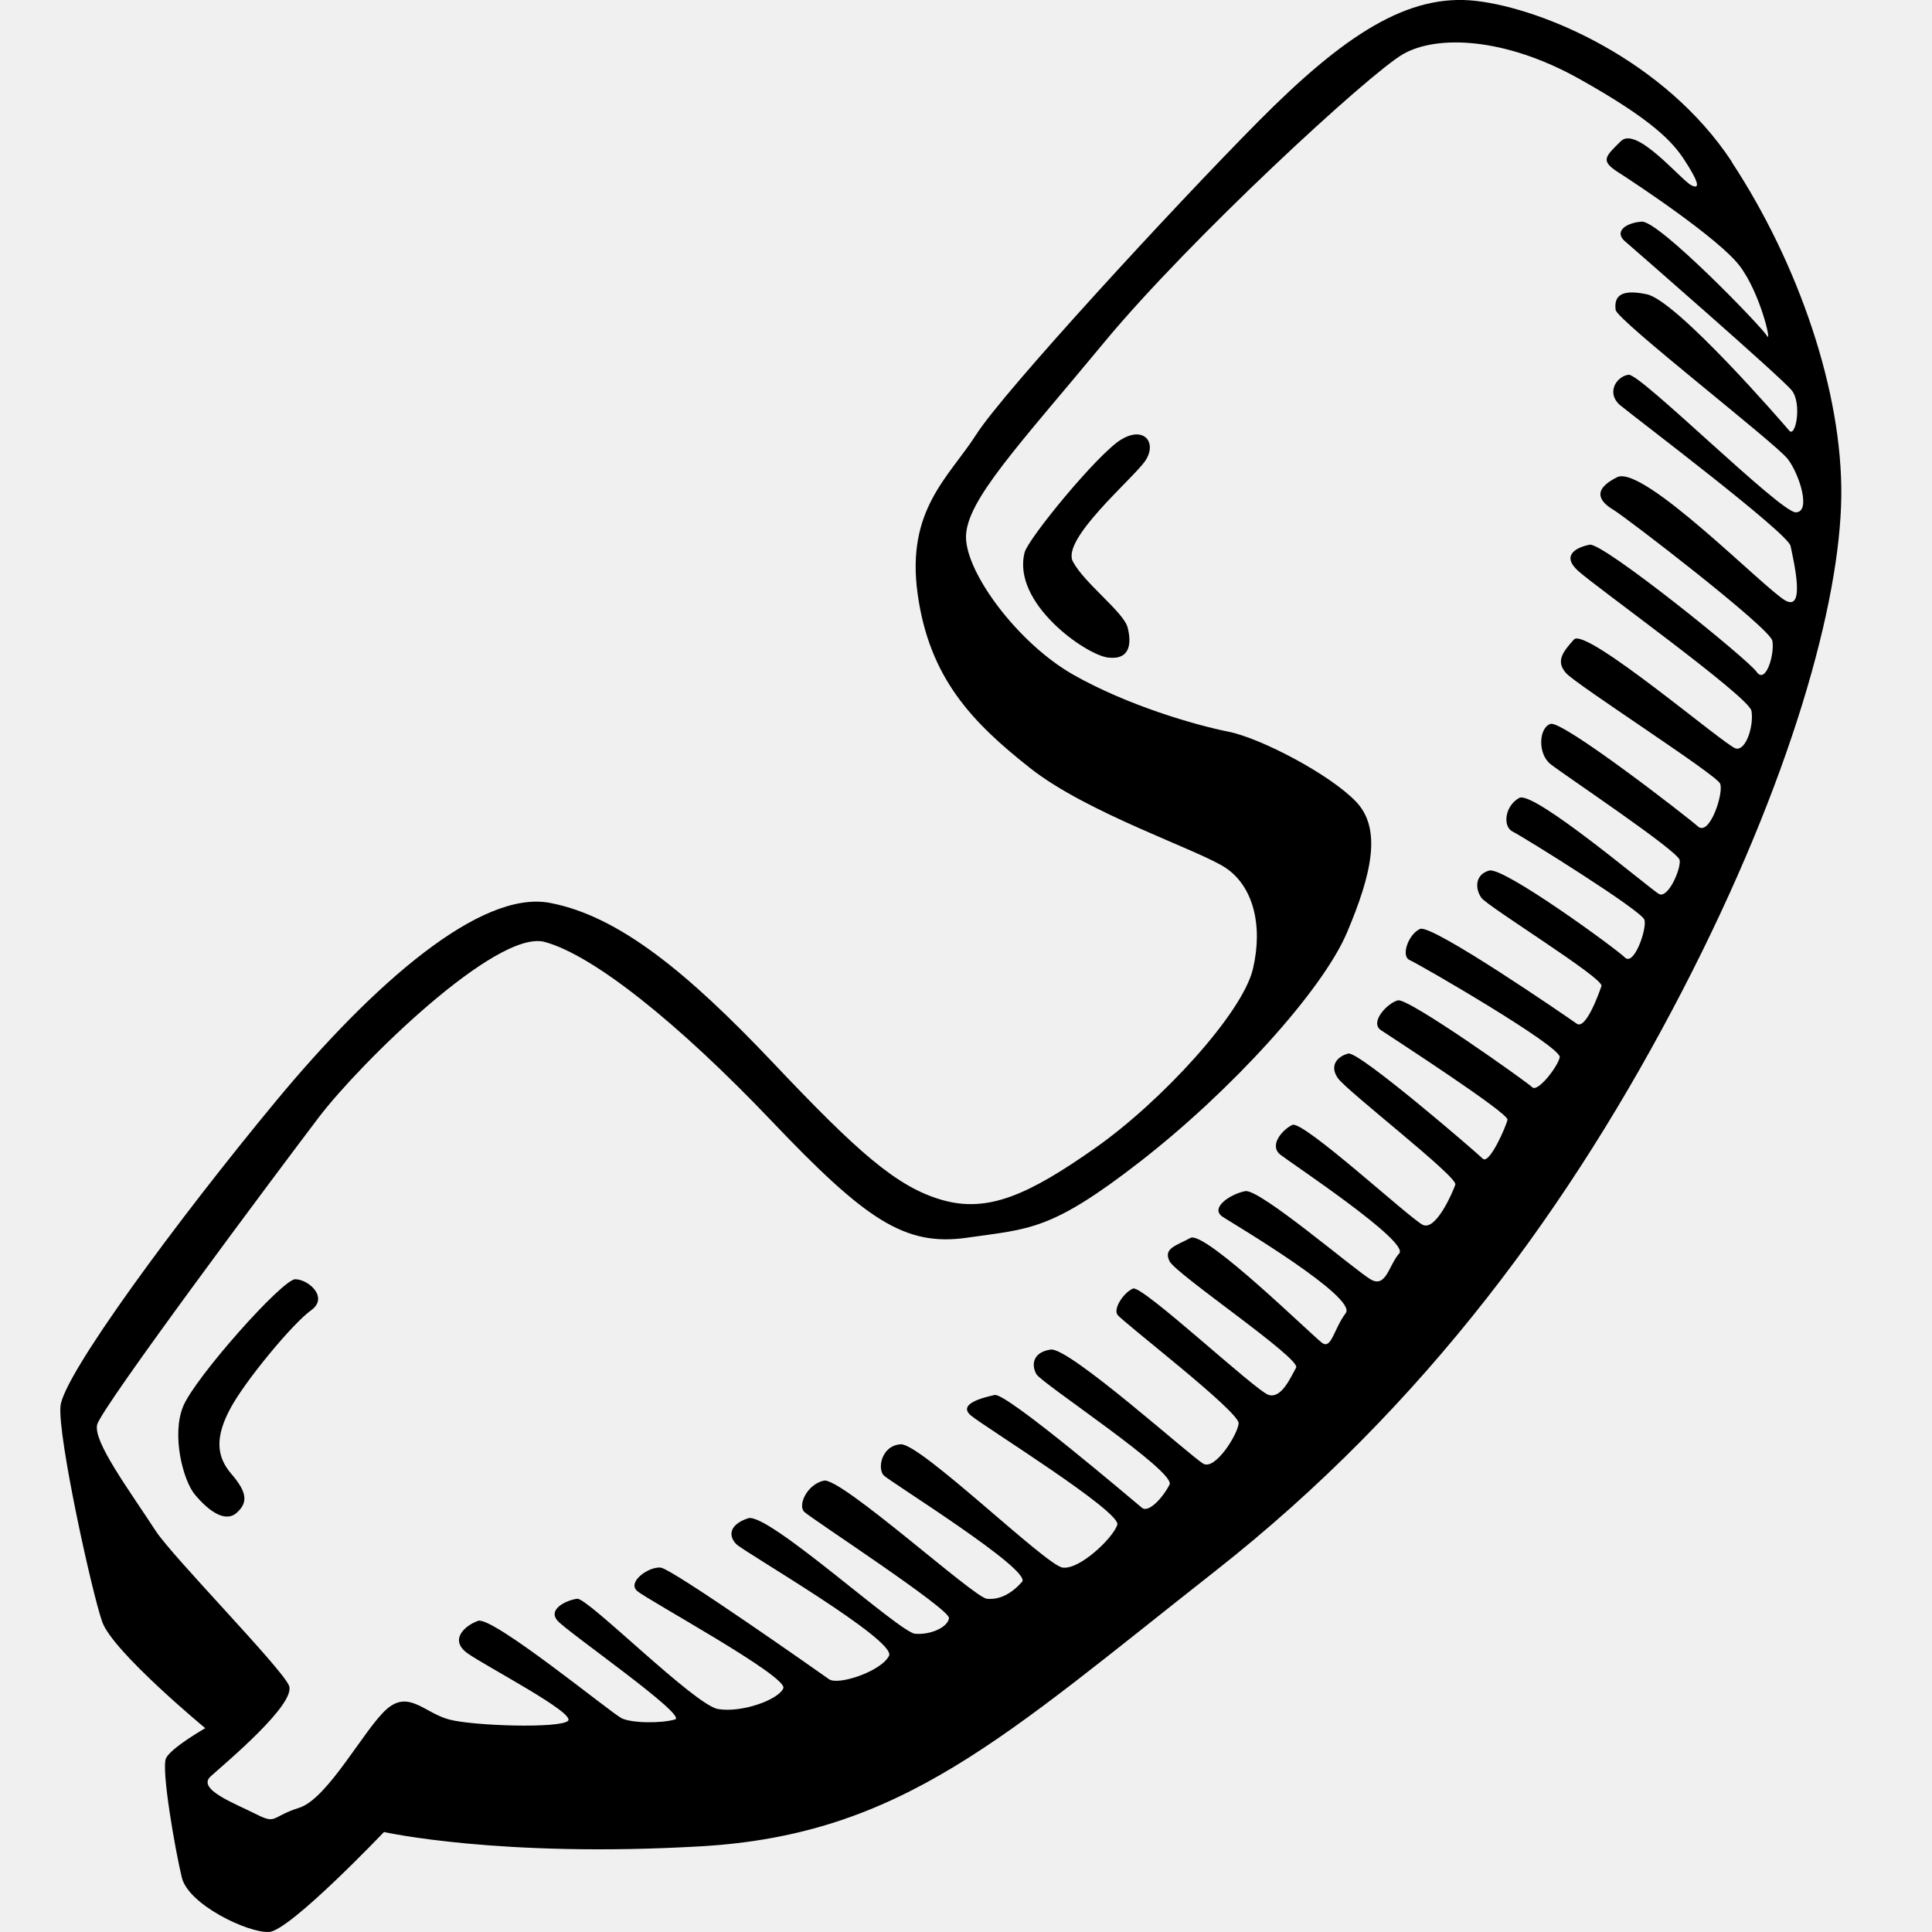
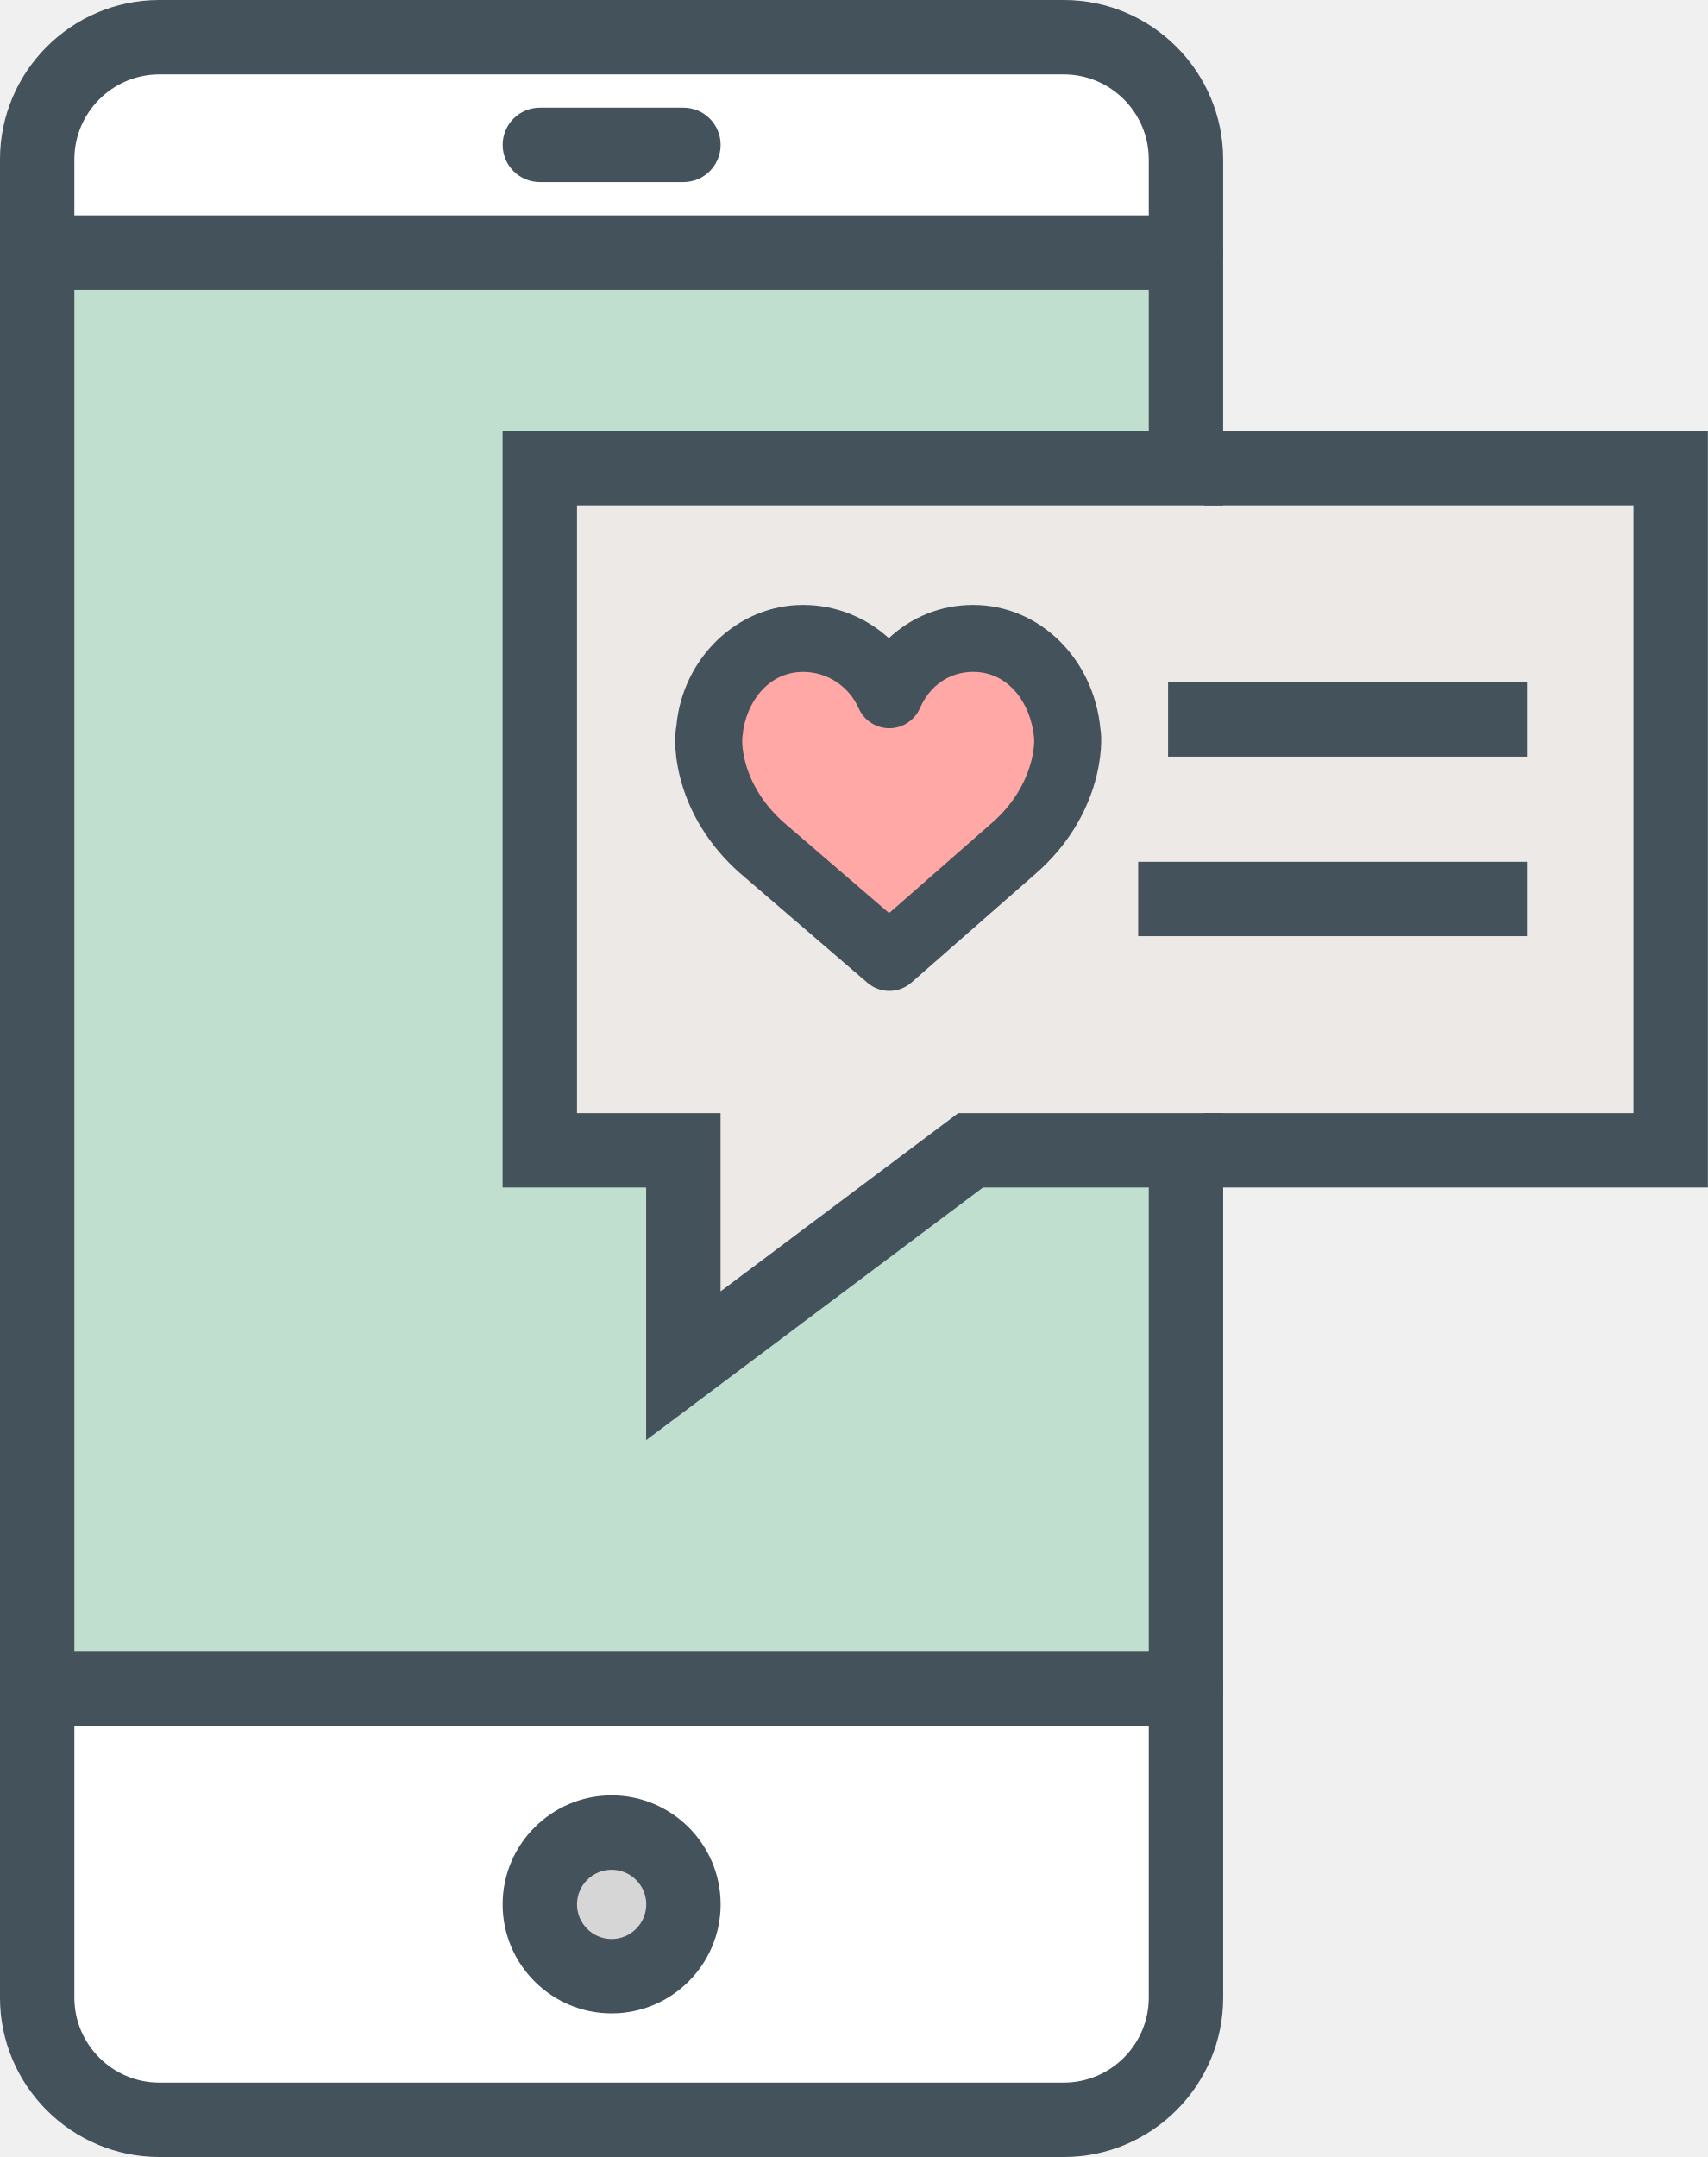
- <svg xmlns="http://www.w3.org/2000/svg" enable-background="new 0 0 64 64" viewBox="0 0 64 64">
-   <path d="M57.37 5.36C55.164 2.01 51.144.29 48.897.03s-4.365 1.118-7.218 3.998c-2.853 2.88-8.43 8.942-9.336 10.36-.908 1.42-2.334 2.493-1.945 5.288s1.814 4.256 3.716 5.76c1.902 1.506 5.575 2.71 6.483 3.31.907.603 1.252 1.893.907 3.354-.346 1.462-3.025 4.385-5.23 5.933-2.204 1.548-3.544 2.15-5.057 1.72-1.512-.43-2.808-1.59-5.617-4.557-2.81-2.966-5.1-4.858-7.39-5.288-2.292-.43-5.836 2.665-9.077 6.577-3.24 3.912-7.045 9.07-7.13 10.102-.087 1.032 1.036 6.148 1.382 7.136s3.414 3.525 3.414 3.525-1.124.645-1.297.99c-.173.343.302 3.05.52 3.954.215.903 2.203 1.85 2.895 1.806.692-.043 3.803-3.31 3.803-3.31s3.846.86 10.502.473 10.027-3.61 17.028-9.112 11.842-12.21 15.472-19.216 5.23-12.896 5.273-16.378c.044-3.482-1.425-7.738-3.63-11.09zm-3.675 8.083c.52.43 5.532 4.213 5.62 4.643.085.43.518 2.192-.174 1.806-.69-.387-4.71-4.514-5.573-4.084s-.562.817-.13 1.075c.432.258 5.186 3.912 5.273 4.342.085.43-.217 1.462-.52 1.032-.302-.43-5.1-4.3-5.532-4.213-.432.086-.95.344-.39.86s5.663 4.17 5.75 4.643c.085.473-.174 1.333-.52 1.247-.346-.086-4.97-4.04-5.36-3.61-.388.43-.604.73-.258 1.117s4.97 3.355 5.1 3.656c.13.3-.346 1.763-.735 1.42-.39-.345-4.495-3.526-4.884-3.397s-.43.99 0 1.332c.434.345 4.237 2.88 4.28 3.182.044.3-.39 1.29-.69 1.118-.303-.172-4.15-3.44-4.625-3.18s-.562.945-.216 1.117c.345.17 4.28 2.62 4.364 2.922.086.3-.346 1.548-.648 1.247-.303-.3-4.02-3.01-4.495-2.88-.474.13-.474.6-.26.902.218.3 4.065 2.665 3.978 2.923s-.52 1.462-.82 1.247c-.303-.215-4.798-3.31-5.187-3.138s-.647.903-.345 1.032c.303.13 5.057 2.88 4.97 3.224-.086.344-.735 1.16-.908.99-.173-.173-4.106-2.967-4.452-2.88-.346.085-.95.73-.562.988s4.236 2.75 4.192 2.966c-.043.215-.605 1.505-.82 1.29-.217-.215-4.107-3.568-4.453-3.482-.345.086-.647.387-.345.817.303.43 3.976 3.266 3.89 3.524-.086.258-.648 1.548-1.08 1.333-.432-.215-3.976-3.482-4.322-3.31-.346.172-.778.688-.39.99s4.28 2.88 3.934 3.266c-.347.388-.433 1.162-.95.86s-3.676-3.008-4.15-2.922c-.476.087-1.21.56-.736.86.475.3 4.452 2.666 4.063 3.18-.39.518-.475 1.206-.778.99-.303-.214-3.89-3.74-4.366-3.48s-.908.343-.692.773c.216.43 4.365 3.224 4.192 3.525-.173.3-.475 1.032-.908.903-.432-.13-4.192-3.653-4.495-3.524-.303.13-.65.645-.52.86s4.064 3.224 4.02 3.61c-.043.388-.78 1.55-1.167 1.334-.39-.215-4.452-3.87-5.057-3.783-.605.086-.648.516-.475.817.174.302 4.626 3.225 4.41 3.655-.217.43-.69.945-.91.773-.215-.173-4.494-3.827-4.883-3.74-.39.085-1.253.3-.778.687.474.387 4.97 3.18 4.84 3.61s-1.253 1.506-1.815 1.42c-.562-.086-4.71-4.127-5.36-4.084-.647.043-.777.817-.56 1.032.215.215 4.926 3.138 4.58 3.525-.346.387-.735.602-1.167.56-.432-.044-4.84-4.042-5.402-3.913-.562.13-.864.817-.648 1.032.216.214 4.84 3.223 4.797 3.524-.043.3-.605.56-1.124.516-.52-.043-4.883-4.04-5.53-3.826-.65.215-.65.602-.39.86s5.316 3.18 5.057 3.697c-.26.517-1.686.99-1.988.775-.303-.215-5.187-3.654-5.576-3.697s-1.124.474-.778.775c.346.3 5.013 2.837 4.84 3.224-.172.386-1.382.816-2.16.687-.778-.13-4.322-3.697-4.668-3.654-.346.043-.994.344-.648.73.345.388 4.32 3.14 3.89 3.268-.433.13-1.427.13-1.773-.042-.346-.172-4.28-3.396-4.754-3.224-.475.173-.95.646-.346 1.076.605.43 3.587 1.978 3.328 2.235s-3.112.173-3.933-.042c-.82-.215-1.34-.99-2.075-.344-.735.644-1.945 2.965-2.896 3.266-.95.302-.733.56-1.424.216-.69-.353-1.985-.826-1.51-1.256.475-.43 2.852-2.407 2.593-3.01-.26-.6-3.847-4.255-4.41-5.115-.932-1.427-2.074-2.965-1.944-3.524.13-.56 6.008-8.426 7.347-10.188 1.34-1.763 5.878-6.233 7.477-5.804 1.598.43 4.407 2.665 7.52 5.933C28.67 40.4 29.966 41.3 32.04 41c2.075-.3 2.766-.215 5.748-2.536 2.982-2.32 6.007-5.632 6.83-7.566.82-1.935 1.166-3.44.302-4.342-.864-.903-3.155-2.106-4.236-2.32-1.08-.216-3.328-.86-5.143-1.893C33.73 21.31 32 18.99 32 17.786c0-1.204 1.77-3.052 4.58-6.448 2.81-3.396 8.773-8.9 9.897-9.544 1.124-.645 3.37-.56 5.835.817 2.464 1.378 3.112 2.108 3.5 2.71.39.6.563.99.217.817s-1.817-1.978-2.336-1.462c-.52.516-.692.645-.086 1.032.604.387 3.327 2.192 4.018 3.095.69.904 1.08 2.623.908 2.322-.173-.3-3.587-3.826-4.15-3.783-.56.043-.907.344-.56.645.345.3 5.185 4.514 5.53 4.944.347.43.13 1.59-.085 1.332s-3.717-4.298-4.71-4.513c-.995-.216-1.08.17-1.038.515.043.344 5.316 4.428 5.705 4.944.39.515.778 1.762.26 1.762s-5.144-4.6-5.533-4.557c-.39.042-.78.6-.26 1.03zM9.785 42.375c-.433 0-3.33 3.267-3.718 4.213-.39.946-.004 2.454.39 2.923.43.518.993.948 1.382.604.387-.344.344-.688-.175-1.29-.52-.602-.52-1.247-.043-2.15.475-.902 2.075-2.836 2.68-3.266.605-.43-.087-1.032-.52-1.032zM37.14 14.56c-.778.474-3.08 3.28-3.198 3.74-.432 1.678 2.03 3.397 2.766 3.483.735.086.778-.473.648-.99s-1.426-1.46-1.815-2.19c-.39-.732 1.946-2.71 2.378-3.31.432-.603 0-1.205-.778-.732z" />
+ <svg xmlns="http://www.w3.org/2000/svg" enable-background="new 0 0 45.932 58" id="love-message-phone" version="1.1" viewBox="0 0 45.932 58" xml:space="preserve">
+   <g>
+     <g>
+       <path d="M1,6.793V4.288C1,2.475,2.475,1,4.287,1h24.322c1.812,0,3.287,1.475,3.287,3.288V6.793H1z" fill="#FFFFFF" />
+       <path d="M4.287,57C2.475,57,1,55.525,1,53.713v-8.3h30.896v8.3c0,1.812-1.475,3.287-3.287,3.287    H4.287z" fill="#FFFFFF" />
+       <polygon fill="#C0DFCF" points="1,45.413 1,6.793 31.896,6.793 31.896,12.587 14.518,12.587 14.518,30.931     18.379,30.931 18.379,36.724 26.104,30.931 31.896,30.931 31.896,45.413   " />
+       <polygon fill="#ECE9E6" points="44.932,30.931 25.742,30.931 18.621,36.12 18.621,30.931 14.518,30.931     14.518,12.587 44.932,12.587   " />
+     </g>
+     <g>
+       <g>
+         <path d="M28.609,58H4.287C1.923,58,0,56.077,0,53.713V4.288C0,1.924,1.923,0,4.287,0h24.322     c2.364,0,4.287,1.924,4.287,4.288v9.299H15.518v16.344h3.861v4.793l6.392-4.793h7.126v23.782     C32.897,56.077,30.974,58,28.609,58L28.609,58z M4.287,2C3.026,2,2,3.026,2,4.288v49.425     C2,54.974,3.026,56,4.287,56h24.322c1.261,0,2.287-1.026,2.287-2.287V31.931h-4.46l-9.058,6.793v-6.793h-3.861     V11.587h17.379V4.288C30.896,3.026,29.87,2,28.609,2H4.287L4.287,2z" fill="#43525B" />
+       </g>
+       <g>
+         <path d="M31.896,46.413H1c-0.553,0-1-0.447-1-1s0.447-1,1-1h30.896c0.553,0,1,0.447,1,1     S32.449,46.413,31.896,46.413L31.896,46.413z" fill="#43525B" />
+       </g>
+       <g>
+         <path d="M31.896,7.793H1c-0.553,0-1-0.447-1-1c0-0.553,0.447-1,1-1h30.896c0.553,0,1,0.447,1,1     C32.897,7.346,32.449,7.793,31.896,7.793L31.896,7.793z" fill="#43525B" />
+       </g>
+       <g>
+         <polygon fill="#43525B" points="45.932,31.931 32.381,31.931 32.381,29.931 43.932,29.931 43.932,13.587      32.381,13.587 32.381,11.587 45.932,11.587 45.932,31.931    " />
+       </g>
+     </g>
+     <g>
+       <path d="M18.381,4.896h-3.862c-0.553,0-1-0.447-1-1c0-0.553,0.447-1,1-1h3.862c0.553,0,1,0.447,1,1    C19.381,4.449,18.934,4.896,18.381,4.896L18.381,4.896z" fill="#43525B" />
+     </g>
+     <g>
+       <circle cx="16.45" cy="51.207" fill="#D6D6D6" r="1.931" />
+       <g>
+         <path d="M16.449,54.138c-1.616,0-2.931-1.315-2.931-2.931c0-1.616,1.315-2.931,2.931-2.931     s2.932,1.314,2.932,2.931C19.381,52.823,18.065,54.138,16.449,54.138L16.449,54.138z M16.449,50.276     c-0.513,0-0.931,0.418-0.931,0.931c0,0.513,0.418,0.931,0.931,0.931c0.514,0,0.932-0.418,0.932-0.931     C17.381,50.694,16.963,50.276,16.449,50.276L16.449,50.276z" fill="#43525B" />
+       </g>
+     </g>
+     <g>
+       <g>
+         <polygon fill="#43525B" points="41.07,20.345 31.415,20.345 31.415,18.345 41.07,18.345 41.07,20.345    " />
+       </g>
+       <g>
+         <polygon fill="#43525B" points="41.07,25.173 30.611,25.173 30.611,23.173 41.07,23.173 41.07,25.173    " />
+       </g>
+     </g>
+     <g>
+       <path d="M23.917,18.683c-0.394-0.892-1.282-1.516-2.316-1.516c-1.395,0-2.399,1.154-2.526,2.527    c0,0-0.066,0.339,0.08,0.953c0.206,0.838,0.688,1.577,1.332,2.146l3.431,2.951l3.366-2.951    c0.648-0.569,1.128-1.308,1.334-2.146c0.148-0.614,0.082-0.953,0.082-0.953c-0.126-1.373-1.131-2.527-2.527-2.527    C25.137,17.167,24.305,17.791,23.917,18.683z" fill="#FFA8A6" />
+       <g>
+         <path d="M23.917,26.645c-0.209,0-0.418-0.073-0.587-0.218l-3.431-2.951     c-0.819-0.724-1.376-1.625-1.619-2.614c-0.18-0.752-0.113-1.217-0.089-1.341     c0.163-1.816,1.635-3.255,3.409-3.255c0.868,0,1.685,0.33,2.305,0.894c0.605-0.568,1.401-0.894,2.267-0.894     c1.776,0,3.249,1.438,3.424,3.346c0.011,0.034,0.077,0.499-0.103,1.246c-0.245,0.997-0.804,1.899-1.615,2.612     l-3.366,2.951C24.341,26.57,24.129,26.645,23.917,26.645L23.917,26.645z M21.601,18.067     c-0.967,0-1.552,0.86-1.63,1.71c-0.009,0.062-0.033,0.275,0.059,0.661c0.154,0.626,0.518,1.209,1.053,1.681     l2.829,2.434l2.778-2.436c0.533-0.468,0.897-1.051,1.054-1.685c0.093-0.382,0.068-0.594,0.067-0.596     c-0.086-0.91-0.671-1.77-1.639-1.77c-0.63,0-1.164,0.364-1.43,0.975c-0.143,0.327-0.465,0.54-0.822,0.541     H23.917c-0.356,0-0.68-0.211-0.823-0.537C22.831,18.451,22.245,18.067,21.601,18.067L21.601,18.067z" fill="#43525B" />
+       </g>
+     </g>
+   </g>
</svg>
